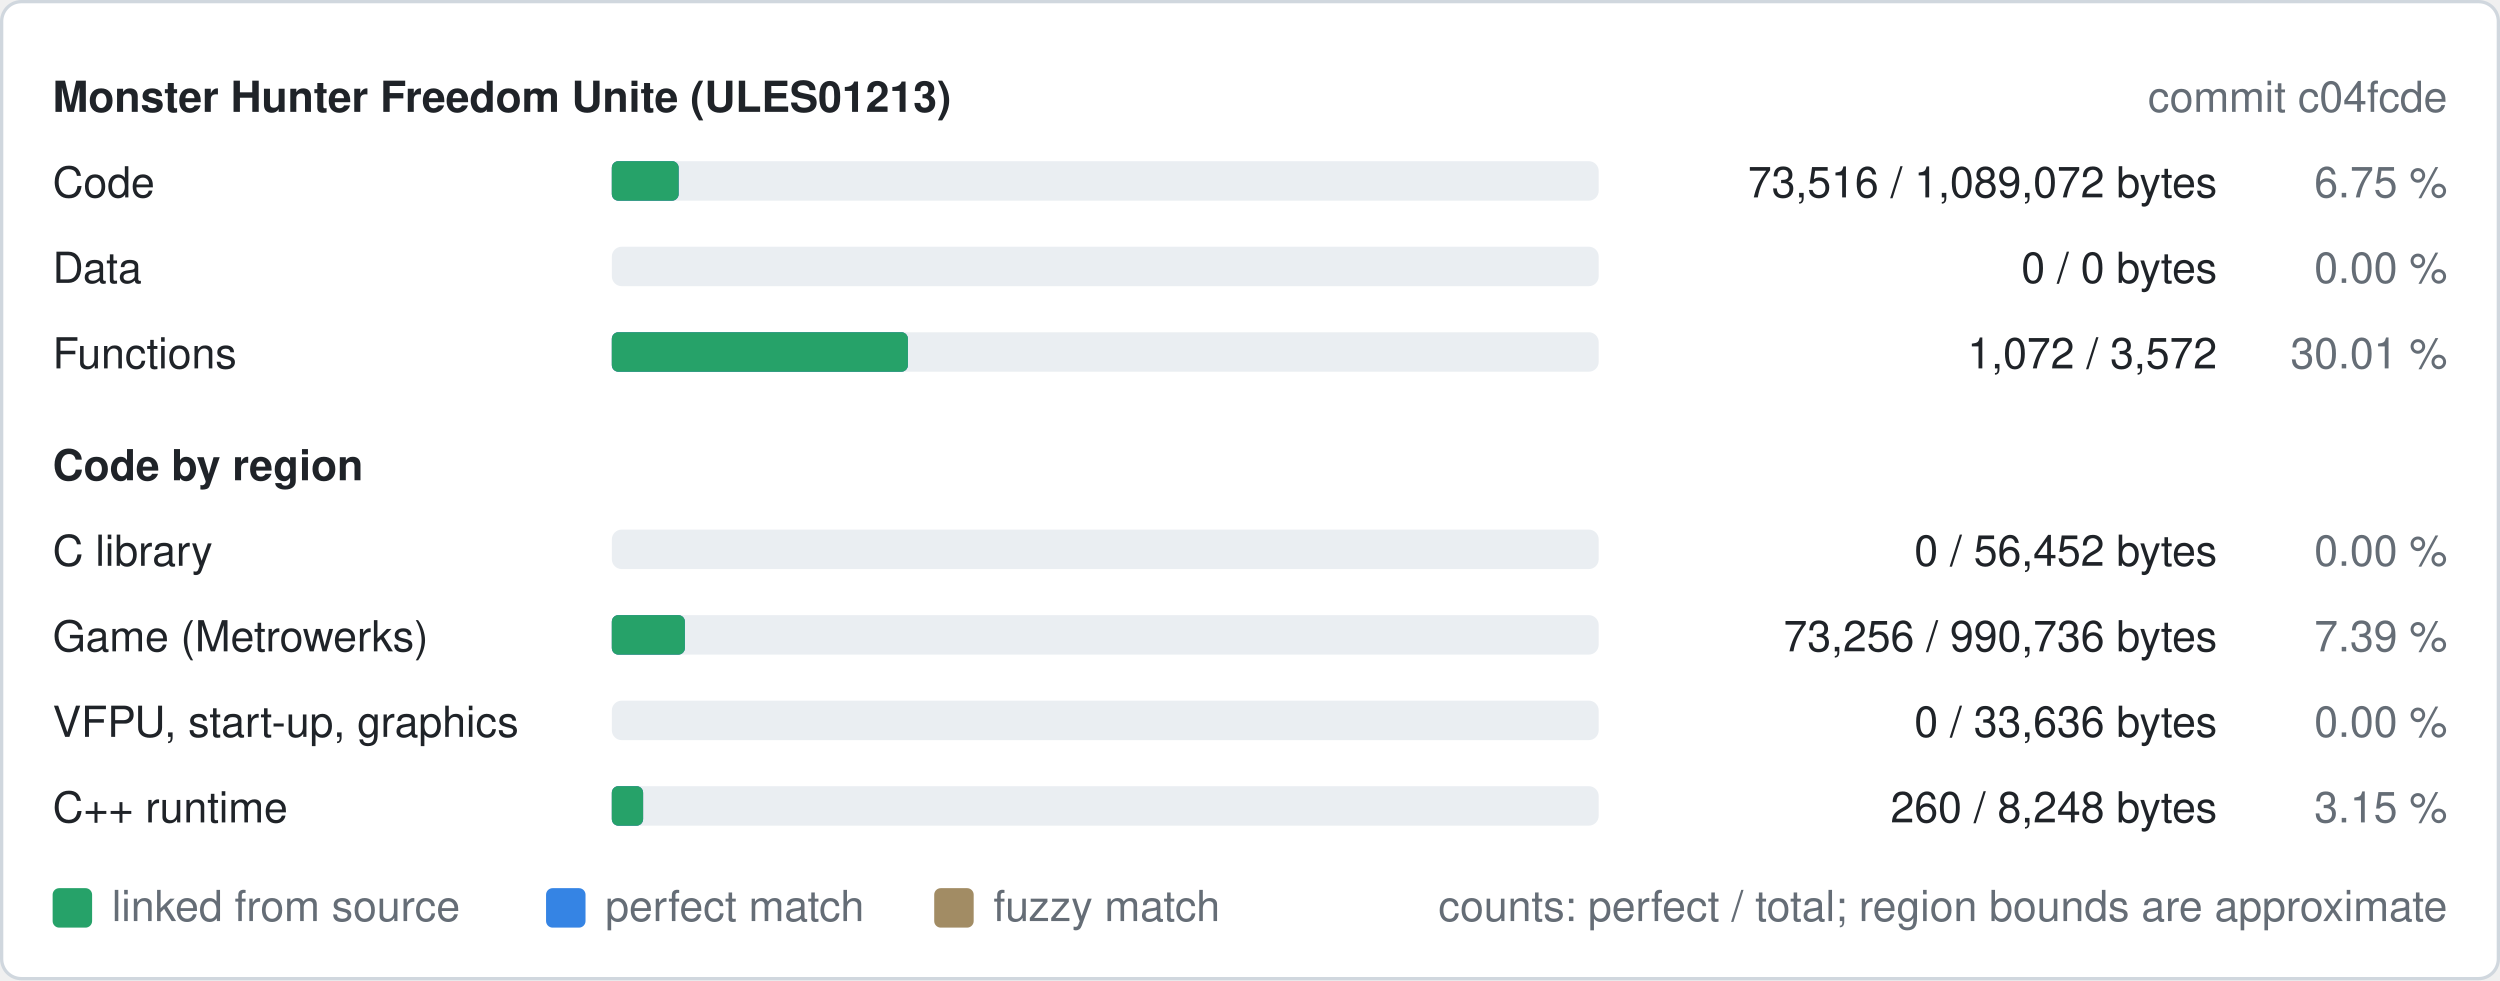
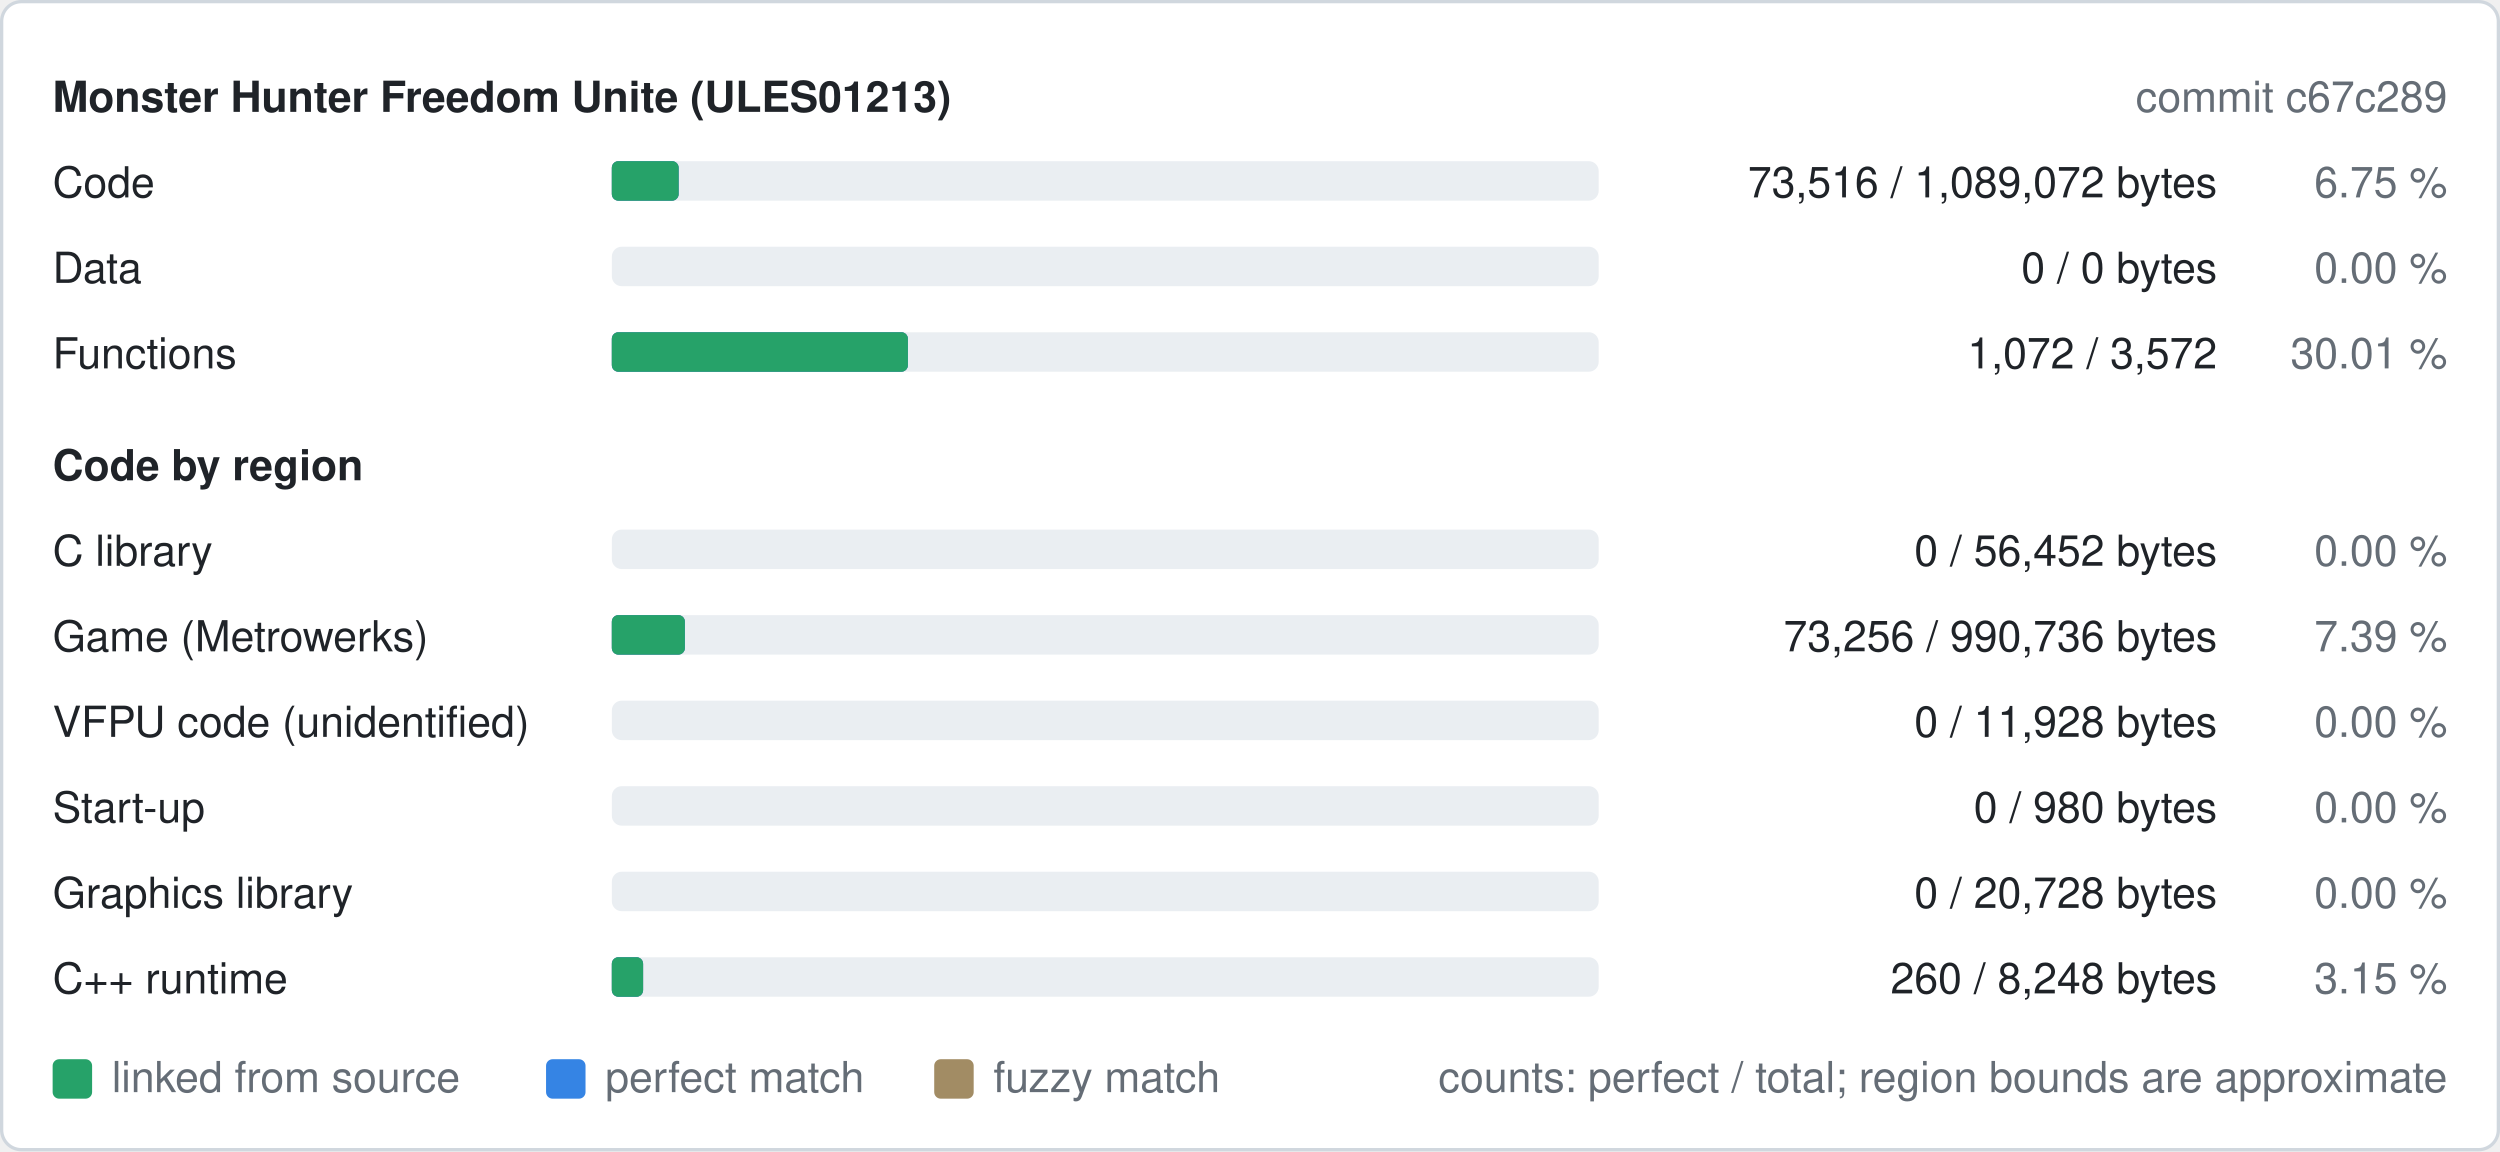
- <svg xmlns="http://www.w3.org/2000/svg" width="760" height="298" viewBox="0 0 760 298" role="img" aria-label="Decompilation progress of ULES01213">
+ <svg xmlns="http://www.w3.org/2000/svg" width="760" height="350" viewBox="0 0 760 350" role="img" aria-label="Decompilation progress of ULES01213">
  <style>
text{font-family:-apple-system,BlinkMacSystemFont,"Segoe UI",Helvetica,Arial,sans-serif;font-size:13px}
.b{font-weight:600}
.bg{fill:#ffffff;stroke:#d0d7de}.t{fill:#1f2328}.m{fill:#656d76}.track{fill:#eaeef2}.fuzzy{fill:#a28c64}.perfect{fill:#3584e4}.linked{fill:#26a269}
@media (prefers-color-scheme: dark){.bg{fill:#0d1117;stroke:#30363d}.t{fill:#e6edf3}.m{fill:#8d96a0}.track{fill:#21262d}.fuzzy{fill:#a28c64}.perfect{fill:#3584e4}.linked{fill:#2ec27e}}
</style>
-   <rect class="bg" x="0.5" y="0.5" width="759" height="297" rx="6" />
+   <rect class="bg" x="0.5" y="0.5" width="759" height="349" rx="6" />
  <text class="t b" x="16" y="34">Monster Hunter Freedom Unite (ULES01213)</text>
-   <text class="m" x="744" y="34" text-anchor="end">commit c04fcde</text>
+   <text class="m" x="744" y="34" text-anchor="end">commit c67c289</text>
  <text class="t" x="16" y="60">Code</text>
  <rect class="track" x="186" y="49" width="300" height="12" rx="3" />
  <rect class="fuzzy" x="186" y="49" width="20.3" height="12" rx="2" />
  <rect class="perfect" x="186" y="49" width="20.3" height="12" rx="2" />
  <rect class="linked" x="186" y="49" width="20.3" height="12" rx="2" />
  <text class="t" x="674" y="60" text-anchor="end">73,516 / 1,089,072 bytes</text>
  <text class="m" x="744" y="60" text-anchor="end">6.75 %</text>
  <text class="t" x="16" y="86">Data</text>
  <rect class="track" x="186" y="75" width="300" height="12" rx="3" />
  <text class="t" x="674" y="86" text-anchor="end">0 / 0 bytes</text>
  <text class="m" x="744" y="86" text-anchor="end">0.00 %</text>
  <text class="t" x="16" y="112">Functions</text>
  <rect class="track" x="186" y="101" width="300" height="12" rx="3" />
  <rect class="fuzzy" x="186" y="101" width="90.0" height="12" rx="2" />
  <rect class="perfect" x="186" y="101" width="90.0" height="12" rx="2" />
  <rect class="linked" x="186" y="101" width="90.0" height="12" rx="2" />
  <text class="t" x="674" y="112" text-anchor="end">1,072 / 3,572</text>
  <text class="m" x="744" y="112" text-anchor="end">30.01 %</text>
  <text class="t b" x="16" y="146">Code by region</text>
  <text class="t" x="16" y="172">C library</text>
  <rect class="track" x="186" y="161" width="300" height="12" rx="3" />
  <text class="t" x="674" y="172" text-anchor="end">0 / 56,452 bytes</text>
  <text class="m" x="744" y="172" text-anchor="end">0.00 %</text>
  <text class="t" x="16" y="198">Game (Metrowerks)</text>
  <rect class="track" x="186" y="187" width="300" height="12" rx="3" />
  <rect class="fuzzy" x="186" y="187" width="22.2" height="12" rx="2" />
  <rect class="perfect" x="186" y="187" width="22.2" height="12" rx="2" />
  <rect class="linked" x="186" y="187" width="22.2" height="12" rx="2" />
  <text class="t" x="674" y="198" text-anchor="end">73,256 / 990,736 bytes</text>
  <text class="m" x="744" y="198" text-anchor="end">7.39 %</text>
-   <text class="t" x="16" y="224">VFPU, start-up, graphics</text>
+   <text class="t" x="16" y="224">VFPU code (unidentified)</text>
  <rect class="track" x="186" y="213" width="300" height="12" rx="3" />
-   <text class="t" x="674" y="224" text-anchor="end">0 / 33,636 bytes</text>
+   <text class="t" x="674" y="224" text-anchor="end">0 / 11,928 bytes</text>
  <text class="m" x="744" y="224" text-anchor="end">0.00 %</text>
-   <text class="t" x="16" y="250">C++ runtime</text>
+   <text class="t" x="16" y="250">Start-up</text>
  <rect class="track" x="186" y="239" width="300" height="12" rx="3" />
-   <rect class="fuzzy" x="186" y="239" width="9.5" height="12" rx="2" />
-   <rect class="perfect" x="186" y="239" width="9.5" height="12" rx="2" />
-   <rect class="linked" x="186" y="239" width="9.5" height="12" rx="2" />
-   <text class="t" x="674" y="250" text-anchor="end">260 / 8,248 bytes</text>
-   <text class="m" x="744" y="250" text-anchor="end">3.15 %</text>
-   <rect class="linked" x="16" y="270" width="12" height="12" rx="2" />
-   <text class="m" x="34" y="280">linked from source</text>
-   <rect class="perfect" x="166" y="270" width="12" height="12" rx="2" />
-   <text class="m" x="184" y="280">perfect match</text>
-   <rect class="fuzzy" x="284" y="270" width="12" height="12" rx="2" />
-   <text class="m" x="302" y="280">fuzzy match</text>
-   <text class="m" x="744" y="280" text-anchor="end">counts: perfect / total; region bounds are approximate</text>
+   <text class="t" x="674" y="250" text-anchor="end">0 / 980 bytes</text>
+   <text class="m" x="744" y="250" text-anchor="end">0.00 %</text>
+   <text class="t" x="16" y="276">Graphics library</text>
+   <rect class="track" x="186" y="265" width="300" height="12" rx="3" />
+   <text class="t" x="674" y="276" text-anchor="end">0 / 20,728 bytes</text>
+   <text class="m" x="744" y="276" text-anchor="end">0.00 %</text>
+   <text class="t" x="16" y="302">C++ runtime</text>
+   <rect class="track" x="186" y="291" width="300" height="12" rx="3" />
+   <rect class="fuzzy" x="186" y="291" width="9.5" height="12" rx="2" />
+   <rect class="perfect" x="186" y="291" width="9.5" height="12" rx="2" />
+   <rect class="linked" x="186" y="291" width="9.5" height="12" rx="2" />
+   <text class="t" x="674" y="302" text-anchor="end">260 / 8,248 bytes</text>
+   <text class="m" x="744" y="302" text-anchor="end">3.15 %</text>
+   <rect class="linked" x="16" y="322" width="12" height="12" rx="2" />
+   <text class="m" x="34" y="332">linked from source</text>
+   <rect class="perfect" x="166" y="322" width="12" height="12" rx="2" />
+   <text class="m" x="184" y="332">perfect match</text>
+   <rect class="fuzzy" x="284" y="322" width="12" height="12" rx="2" />
+   <text class="m" x="302" y="332">fuzzy match</text>
+   <text class="m" x="744" y="332" text-anchor="end">counts: perfect / total; region bounds are approximate</text>
</svg>
